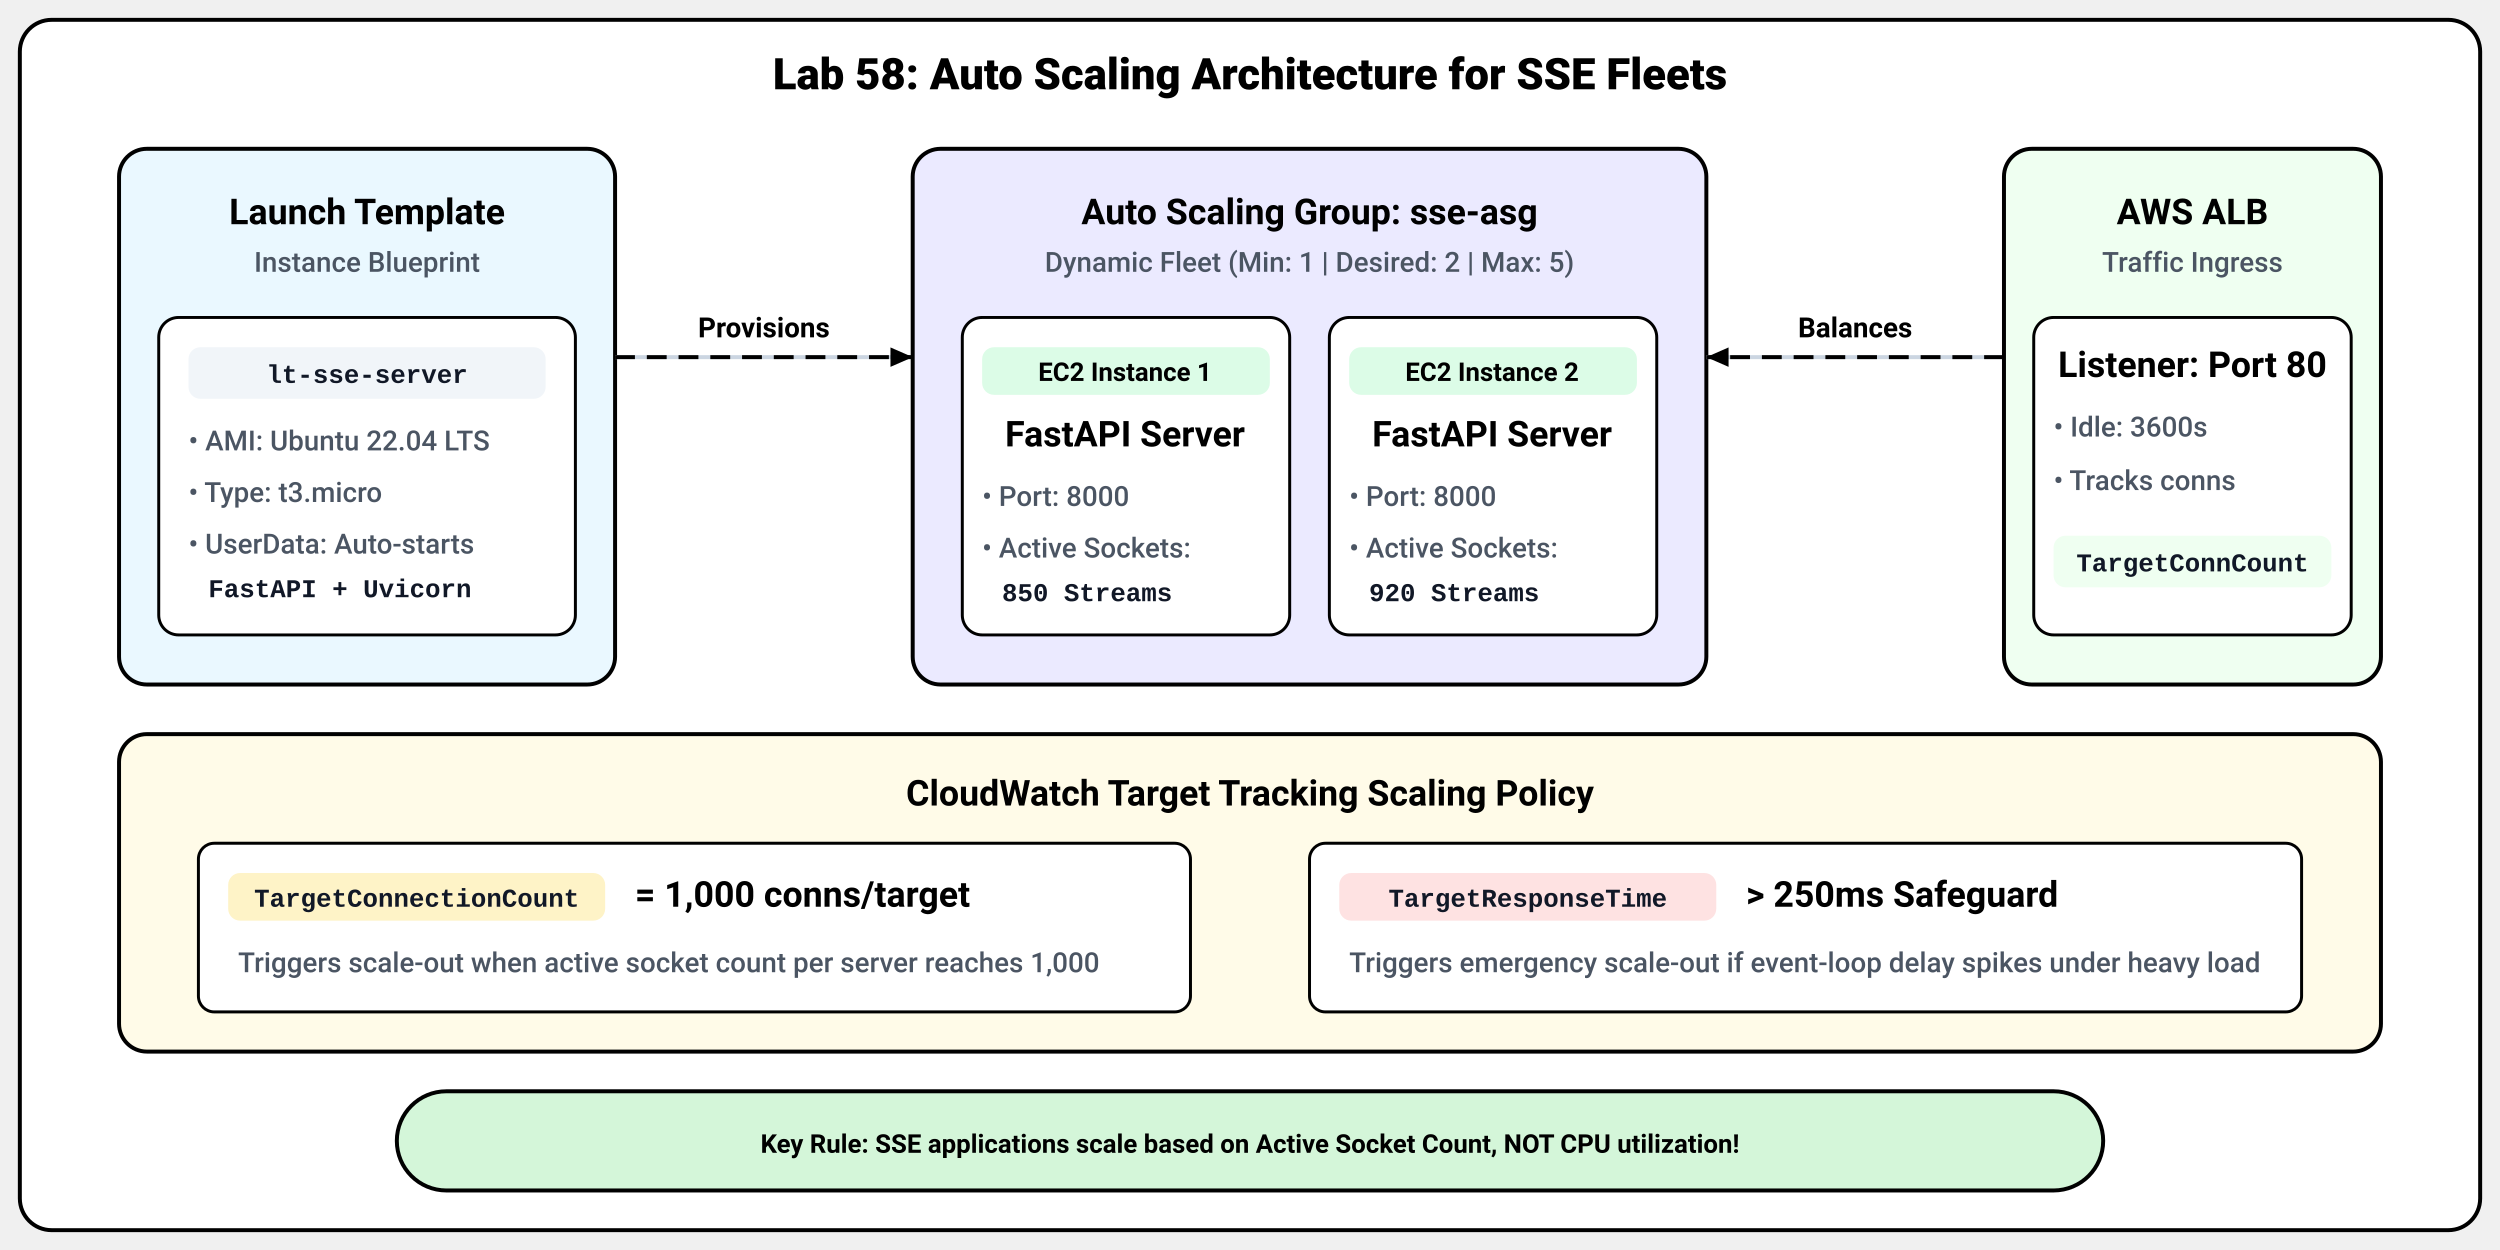
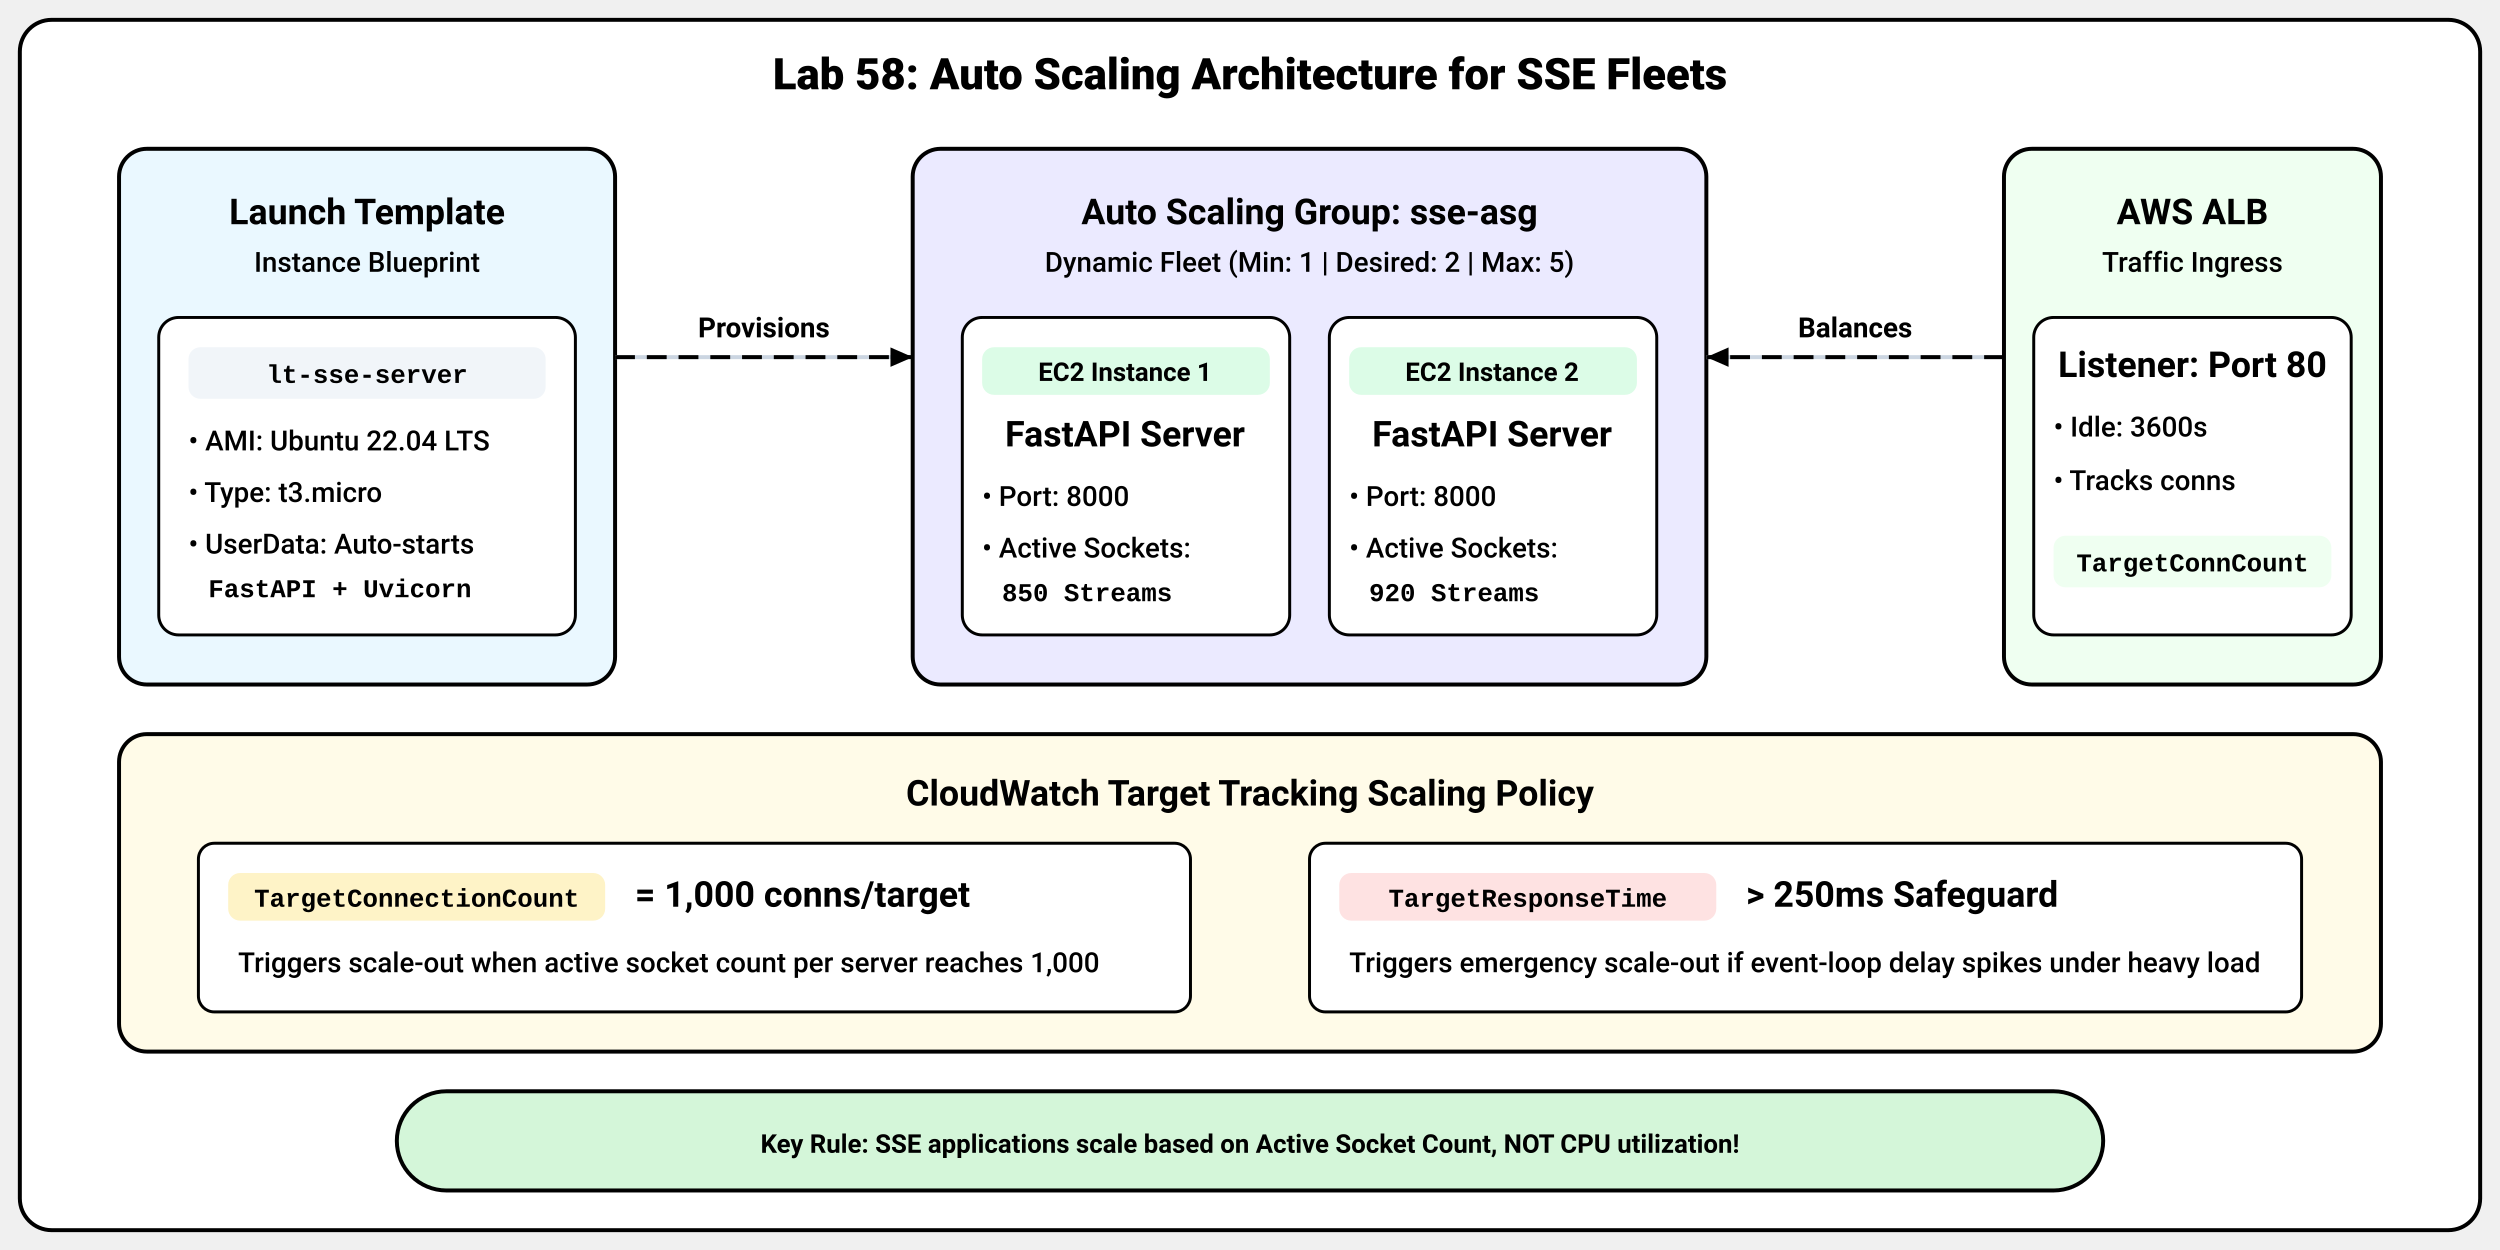
<svg xmlns="http://www.w3.org/2000/svg" viewBox="0 0 1260 630" width="100%">
  <defs>
    <style>
      .txt-title { font-family: -apple-system, BlinkMacSystemFont, "Segoe UI", Roboto, Helvetica, Arial, sans-serif; font-size: 22px; font-weight: 800; fill: #000000; }
      .txt-node-title { font-family: -apple-system, BlinkMacSystemFont, "Segoe UI", Roboto, Helvetica, Arial, sans-serif; font-size: 18px; font-weight: 700; fill: #000000; }
-       .txt-node-sub { font-family: -apple-system, BlinkMacSystemFont, "Segoe UI", Roboto, Helvetica, Arial, sans-serif; font-size: 14px; font-weight: 500; fill: #4b5563; }
-       .txt-node-code { font-family: "SFMono-Regular", Consolas, "Liberation Mono", Menlo, monospace; font-size: 13px; font-weight: 700; fill: #111827; }
+       .txt-node-sub { font-family: -apple-system, BlinkMacSystemFont, "Segoe UI", Roboto, Helvetica, Arial, sans-serif; font-size: 14px; font-weight: 500; fill: #000000; }
+       .txt-node-code { font-family: "SFMono-Regular", Consolas, "Liberation Mono", Menlo, monospace; font-size: 13px; font-weight: 700; fill: #000000; }
      .txt-arrow-label { font-family: -apple-system, BlinkMacSystemFont, "Segoe UI", Roboto, Helvetica, Arial, sans-serif; font-size: 14px; font-weight: 700; fill: #000000; }
      .txt-badge { font-family: -apple-system, BlinkMacSystemFont, "Segoe UI", Roboto, Helvetica, Arial, sans-serif; font-size: 13px; font-weight: 700; fill: #000000; }

      @keyframes flow-dash {
        from { stroke-dashoffset: 0; }
        to { stroke-dashoffset: -32; }
      }
      .anim-flow {
        stroke-dasharray: 10 6;
        animation: flow-dash 1.2s linear infinite;
      }
    </style>
    <marker id="arrow" viewBox="0 0 10 10" refX="8" refY="5" markerWidth="7" markerHeight="7" orient="auto">
      <path d="M 0 1.5 L 8 5 L 0 8.5 z" fill="#000000" />
    </marker>
  </defs>
  <rect x="10" y="10" width="1240" height="610" rx="16" fill="#ffffff" stroke="#000000" stroke-width="2" />
  <text x="630" y="45" class="txt-title" text-anchor="middle">Lab 58: Auto Scaling Architecture for SSE Fleets</text>
  <g transform="translate(60, 75)">
    <rect width="250" height="270" rx="14" fill="#eaf8ff" stroke="#000000" stroke-width="2" />
    <text x="125" y="38" class="txt-node-title" text-anchor="middle">Launch Template</text>
    <text x="125" y="62" class="txt-node-sub" text-anchor="middle">Instance Blueprint</text>
    <rect x="20" y="85" width="210" height="160" rx="10" fill="#ffffff" stroke="#000000" stroke-width="1.5" />
    <rect x="35" y="100" width="180" height="26" rx="6" fill="#f1f5f9" />
    <text x="125" y="118" class="txt-node-code" font-size="12" text-anchor="middle">lt-sse-server</text>
    <text x="35" y="152" class="txt-node-sub">• AMI: Ubuntu 22.04 LTS</text>
    <text x="35" y="178" class="txt-node-sub">• Type: t3.micro</text>
    <text x="35" y="204" class="txt-node-sub">• UserData: Auto-starts</text>
    <text x="45" y="226" class="txt-node-code" font-size="11">FastAPI + Uvicorn</text>
  </g>
  <path d="M 310 180 L 460 180" fill="none" stroke="#cbd5e1" stroke-width="2" />
  <path d="M 310 180 L 460 180" fill="none" stroke="#000000" stroke-width="2" class="anim-flow" marker-end="url(#arrow)" />
  <text x="385" y="170" class="txt-arrow-label" text-anchor="middle">Provisions</text>
  <g transform="translate(460, 75)">
    <rect width="400" height="270" rx="14" fill="#ebeaff" stroke="#000000" stroke-width="2" />
    <text x="200" y="38" class="txt-node-title" text-anchor="middle">Auto Scaling Group: sse-asg</text>
    <text x="200" y="62" class="txt-node-sub" text-anchor="middle">Dynamic Fleet (Min: 1 | Desired: 2 | Max: 5)</text>
    <rect x="25" y="85" width="165" height="160" rx="10" fill="#ffffff" stroke="#000000" stroke-width="1.5" />
    <rect x="35" y="100" width="145" height="24" rx="6" fill="#dcfce7" />
-     <text x="107" y="117" class="txt-badge" font-size="12" fill="#166534" text-anchor="middle">EC2 Instance 1</text>
+     <text x="107" y="117" class="txt-badge" font-size="12" text-anchor="middle">EC2 Instance 1</text>
    <text x="107" y="150" class="txt-node-title" font-size="15" text-anchor="middle">FastAPI Server</text>
    <text x="35" y="180" class="txt-node-sub">• Port: 8000</text>
    <text x="35" y="206" class="txt-node-sub">• Active Sockets:</text>
    <text x="45" y="228" class="txt-node-code" font-size="12">850 Streams</text>
    <rect x="210" y="85" width="165" height="160" rx="10" fill="#ffffff" stroke="#000000" stroke-width="1.5" />
    <rect x="220" y="100" width="145" height="24" rx="6" fill="#dcfce7" />
-     <text x="292" y="117" class="txt-badge" font-size="12" fill="#166534" text-anchor="middle">EC2 Instance 2</text>
+     <text x="292" y="117" class="txt-badge" font-size="12" text-anchor="middle">EC2 Instance 2</text>
    <text x="292" y="150" class="txt-node-title" font-size="15" text-anchor="middle">FastAPI Server</text>
    <text x="220" y="180" class="txt-node-sub">• Port: 8000</text>
    <text x="220" y="206" class="txt-node-sub">• Active Sockets:</text>
    <text x="230" y="228" class="txt-node-code" font-size="12">920 Streams</text>
  </g>
  <path d="M 1010 180 L 860 180" fill="none" stroke="#cbd5e1" stroke-width="2" />
  <path d="M 1010 180 L 860 180" fill="none" stroke="#000000" stroke-width="2" class="anim-flow" marker-end="url(#arrow)" />
  <text x="935" y="170" class="txt-arrow-label" text-anchor="middle">Balances</text>
  <g transform="translate(1010, 75)">
    <rect width="190" height="270" rx="14" fill="#effff1" stroke="#000000" stroke-width="2" />
    <text x="95" y="38" class="txt-node-title" text-anchor="middle">AWS ALB</text>
    <text x="95" y="62" class="txt-node-sub" text-anchor="middle">Traffic Ingress</text>
    <rect x="15" y="85" width="160" height="160" rx="10" fill="#ffffff" stroke="#000000" stroke-width="1.5" />
    <text x="95" y="115" class="txt-node-title" font-size="14" text-anchor="middle">Listener: Port 80</text>
    <text x="25" y="145" class="txt-node-sub">• Idle: 3600s</text>
    <text x="25" y="172" class="txt-node-sub">• Tracks conns</text>
    <rect x="25" y="195" width="140" height="26" rx="6" fill="#effff1" />
    <text x="95" y="213" class="txt-node-code" font-size="11" text-anchor="middle">TargetConnCount</text>
  </g>
  <g transform="translate(60, 370)">
    <rect width="1140" height="160" rx="14" fill="#fffbe8" stroke="#000000" stroke-width="2" />
    <text x="570" y="36" class="txt-node-title" text-anchor="middle">CloudWatch Target Tracking Scaling Policy</text>
    <g transform="translate(40, 55)">
      <rect width="500" height="85" rx="8" fill="#ffffff" stroke="#000000" stroke-width="1.5" />
      <rect x="15" y="15" width="190" height="24" rx="6" fill="#fef3c7" />
      <text x="110" y="32" class="txt-node-code" font-size="12" text-anchor="middle">TargetConnectionCount</text>
      <text x="220" y="32" class="txt-node-title" font-size="15">= 1,000 conns/target</text>
      <text x="20" y="65" class="txt-node-sub">Triggers scale-out when active socket count per server reaches 1,000</text>
    </g>
    <g transform="translate(600, 55)">
      <rect width="500" height="85" rx="8" fill="#ffffff" stroke="#000000" stroke-width="1.5" />
      <rect x="15" y="15" width="190" height="24" rx="6" fill="#fee2e2" />
      <text x="110" y="32" class="txt-node-code" font-size="12" text-anchor="middle">TargetResponseTime</text>
      <text x="220" y="32" class="txt-node-title" font-size="15">&gt; 250ms Safeguard</text>
      <text x="20" y="65" class="txt-node-sub">Triggers emergency scale-out if event-loop delay spikes under heavy load</text>
    </g>
  </g>
  <g transform="translate(200, 550)">
    <rect width="860" height="50" rx="25" fill="#d4f6d9" stroke="#000000" stroke-width="2" />
    <text x="430" y="31" class="txt-badge" font-size="15" text-anchor="middle">Key Rule: SSE applications scale based on Active Socket Count, NOT CPU utilization!</text>
  </g>
</svg>
